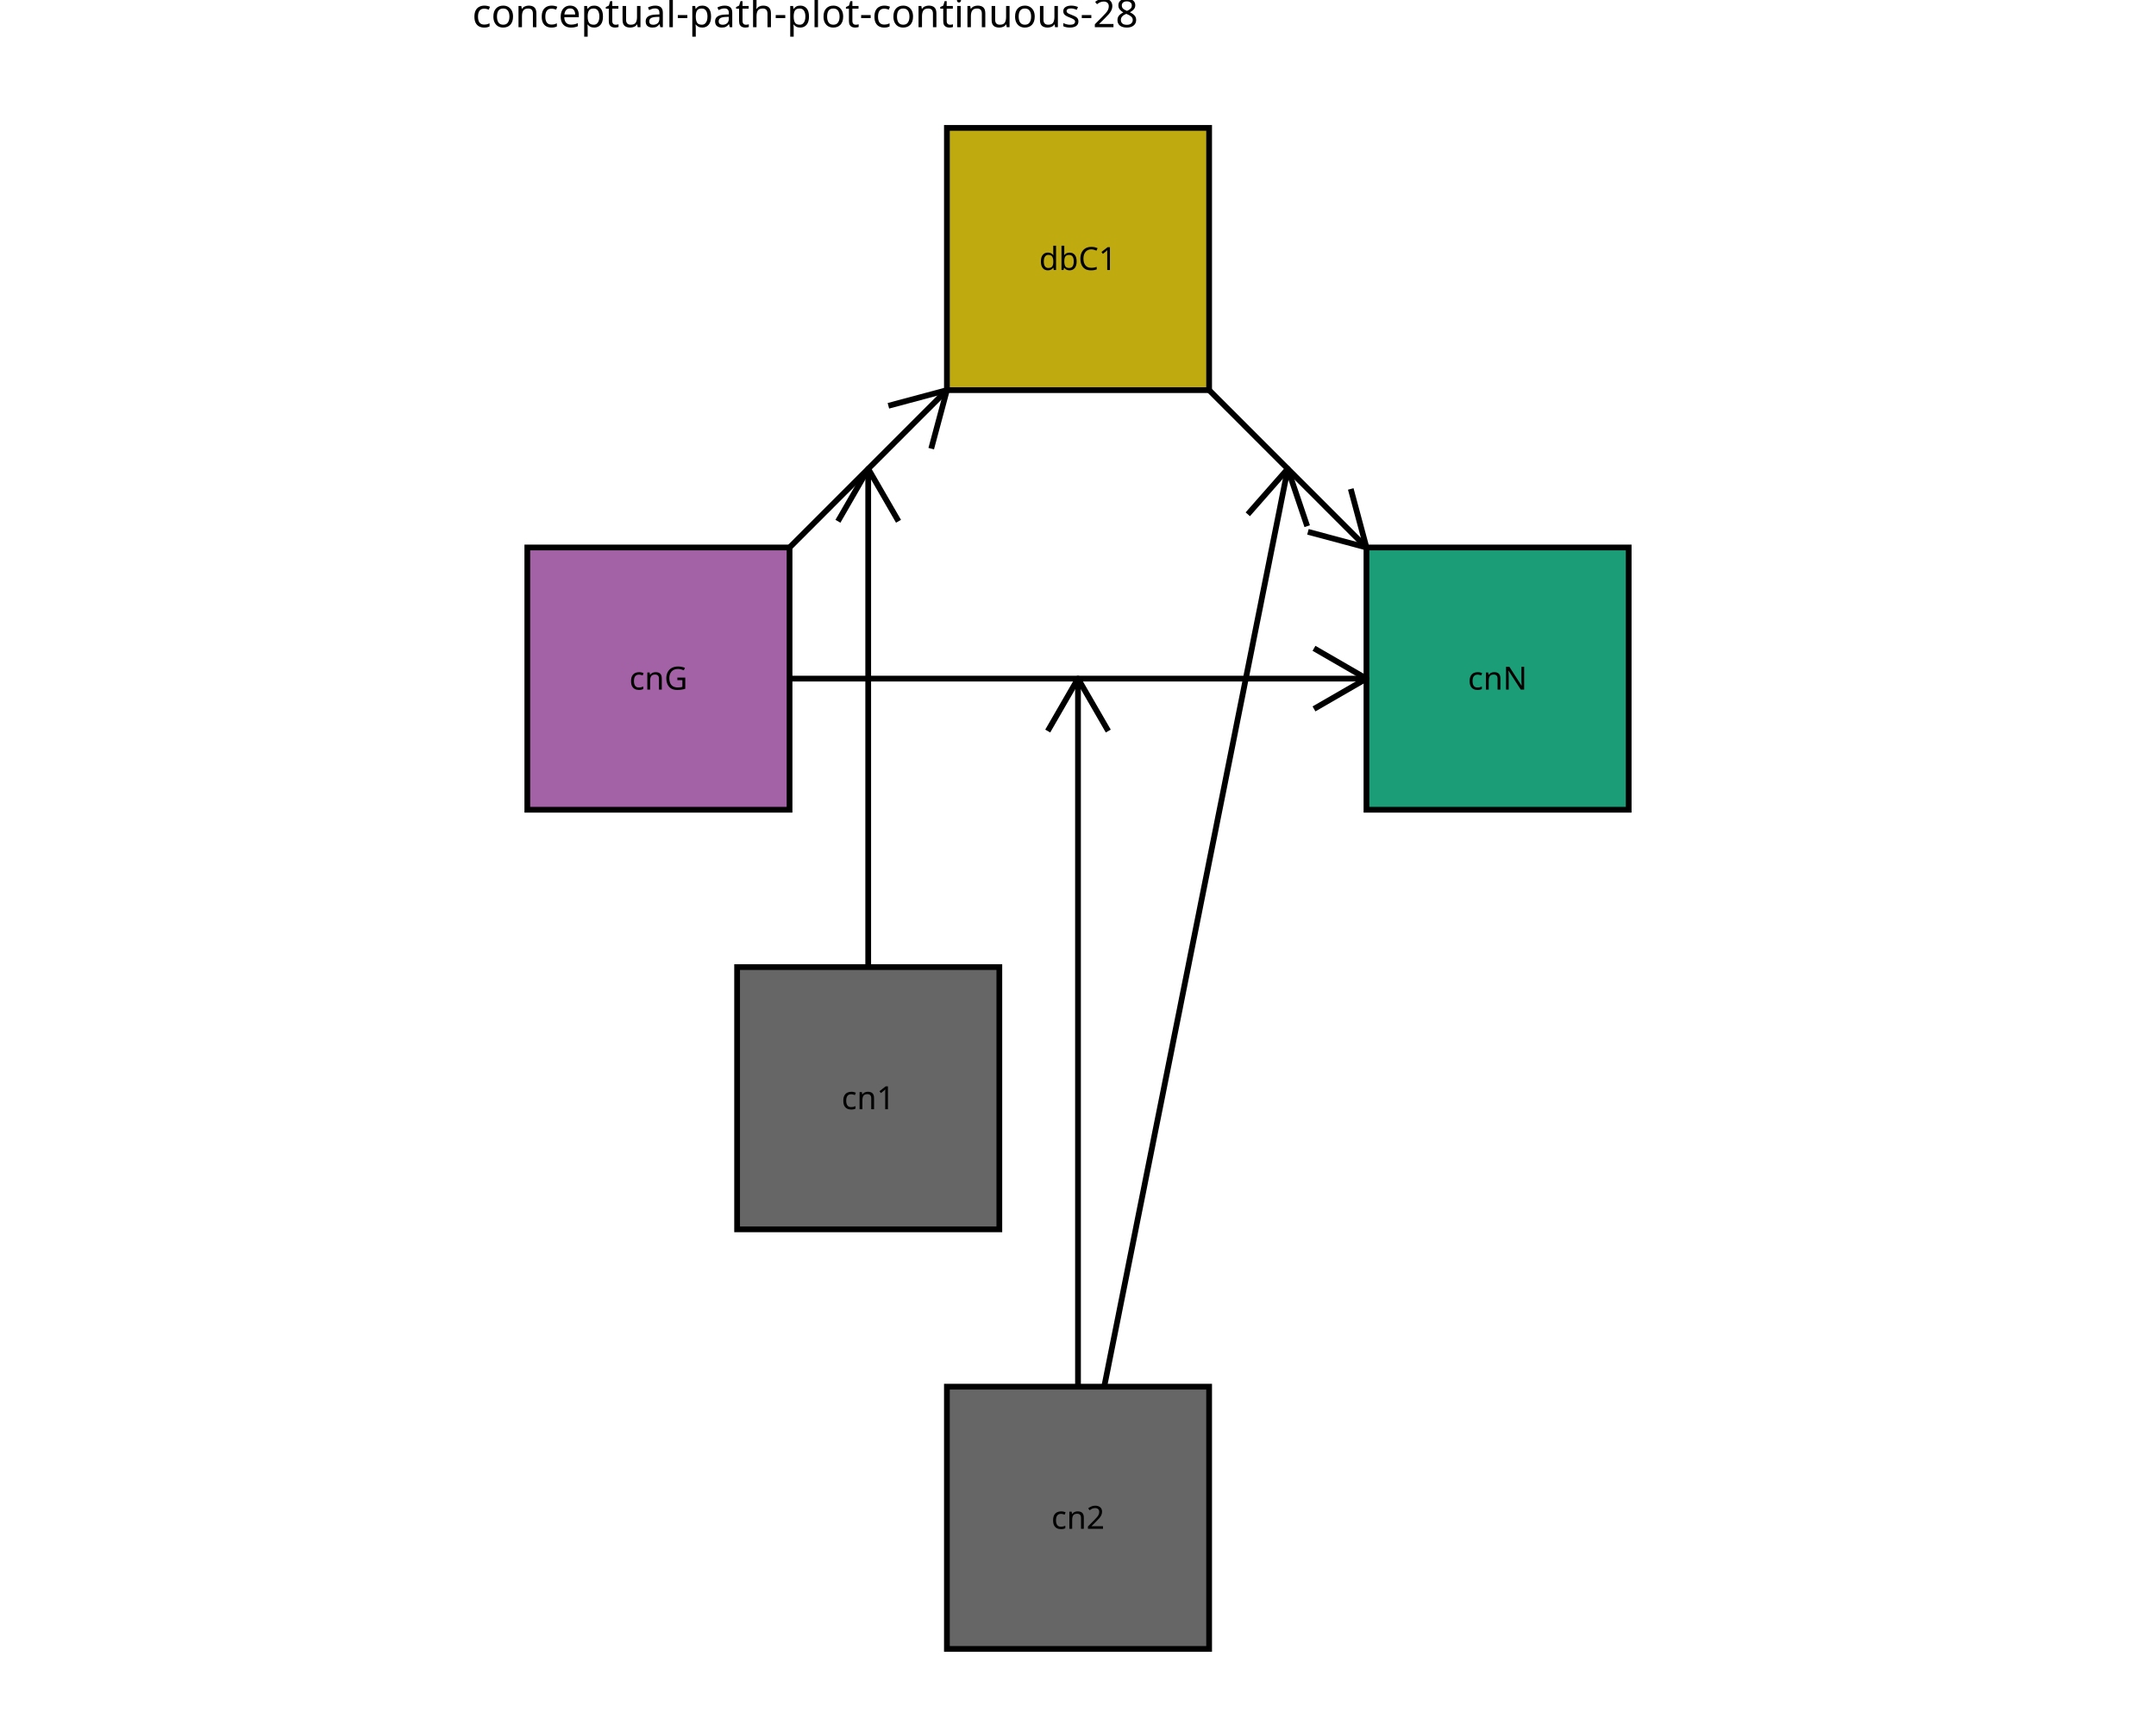
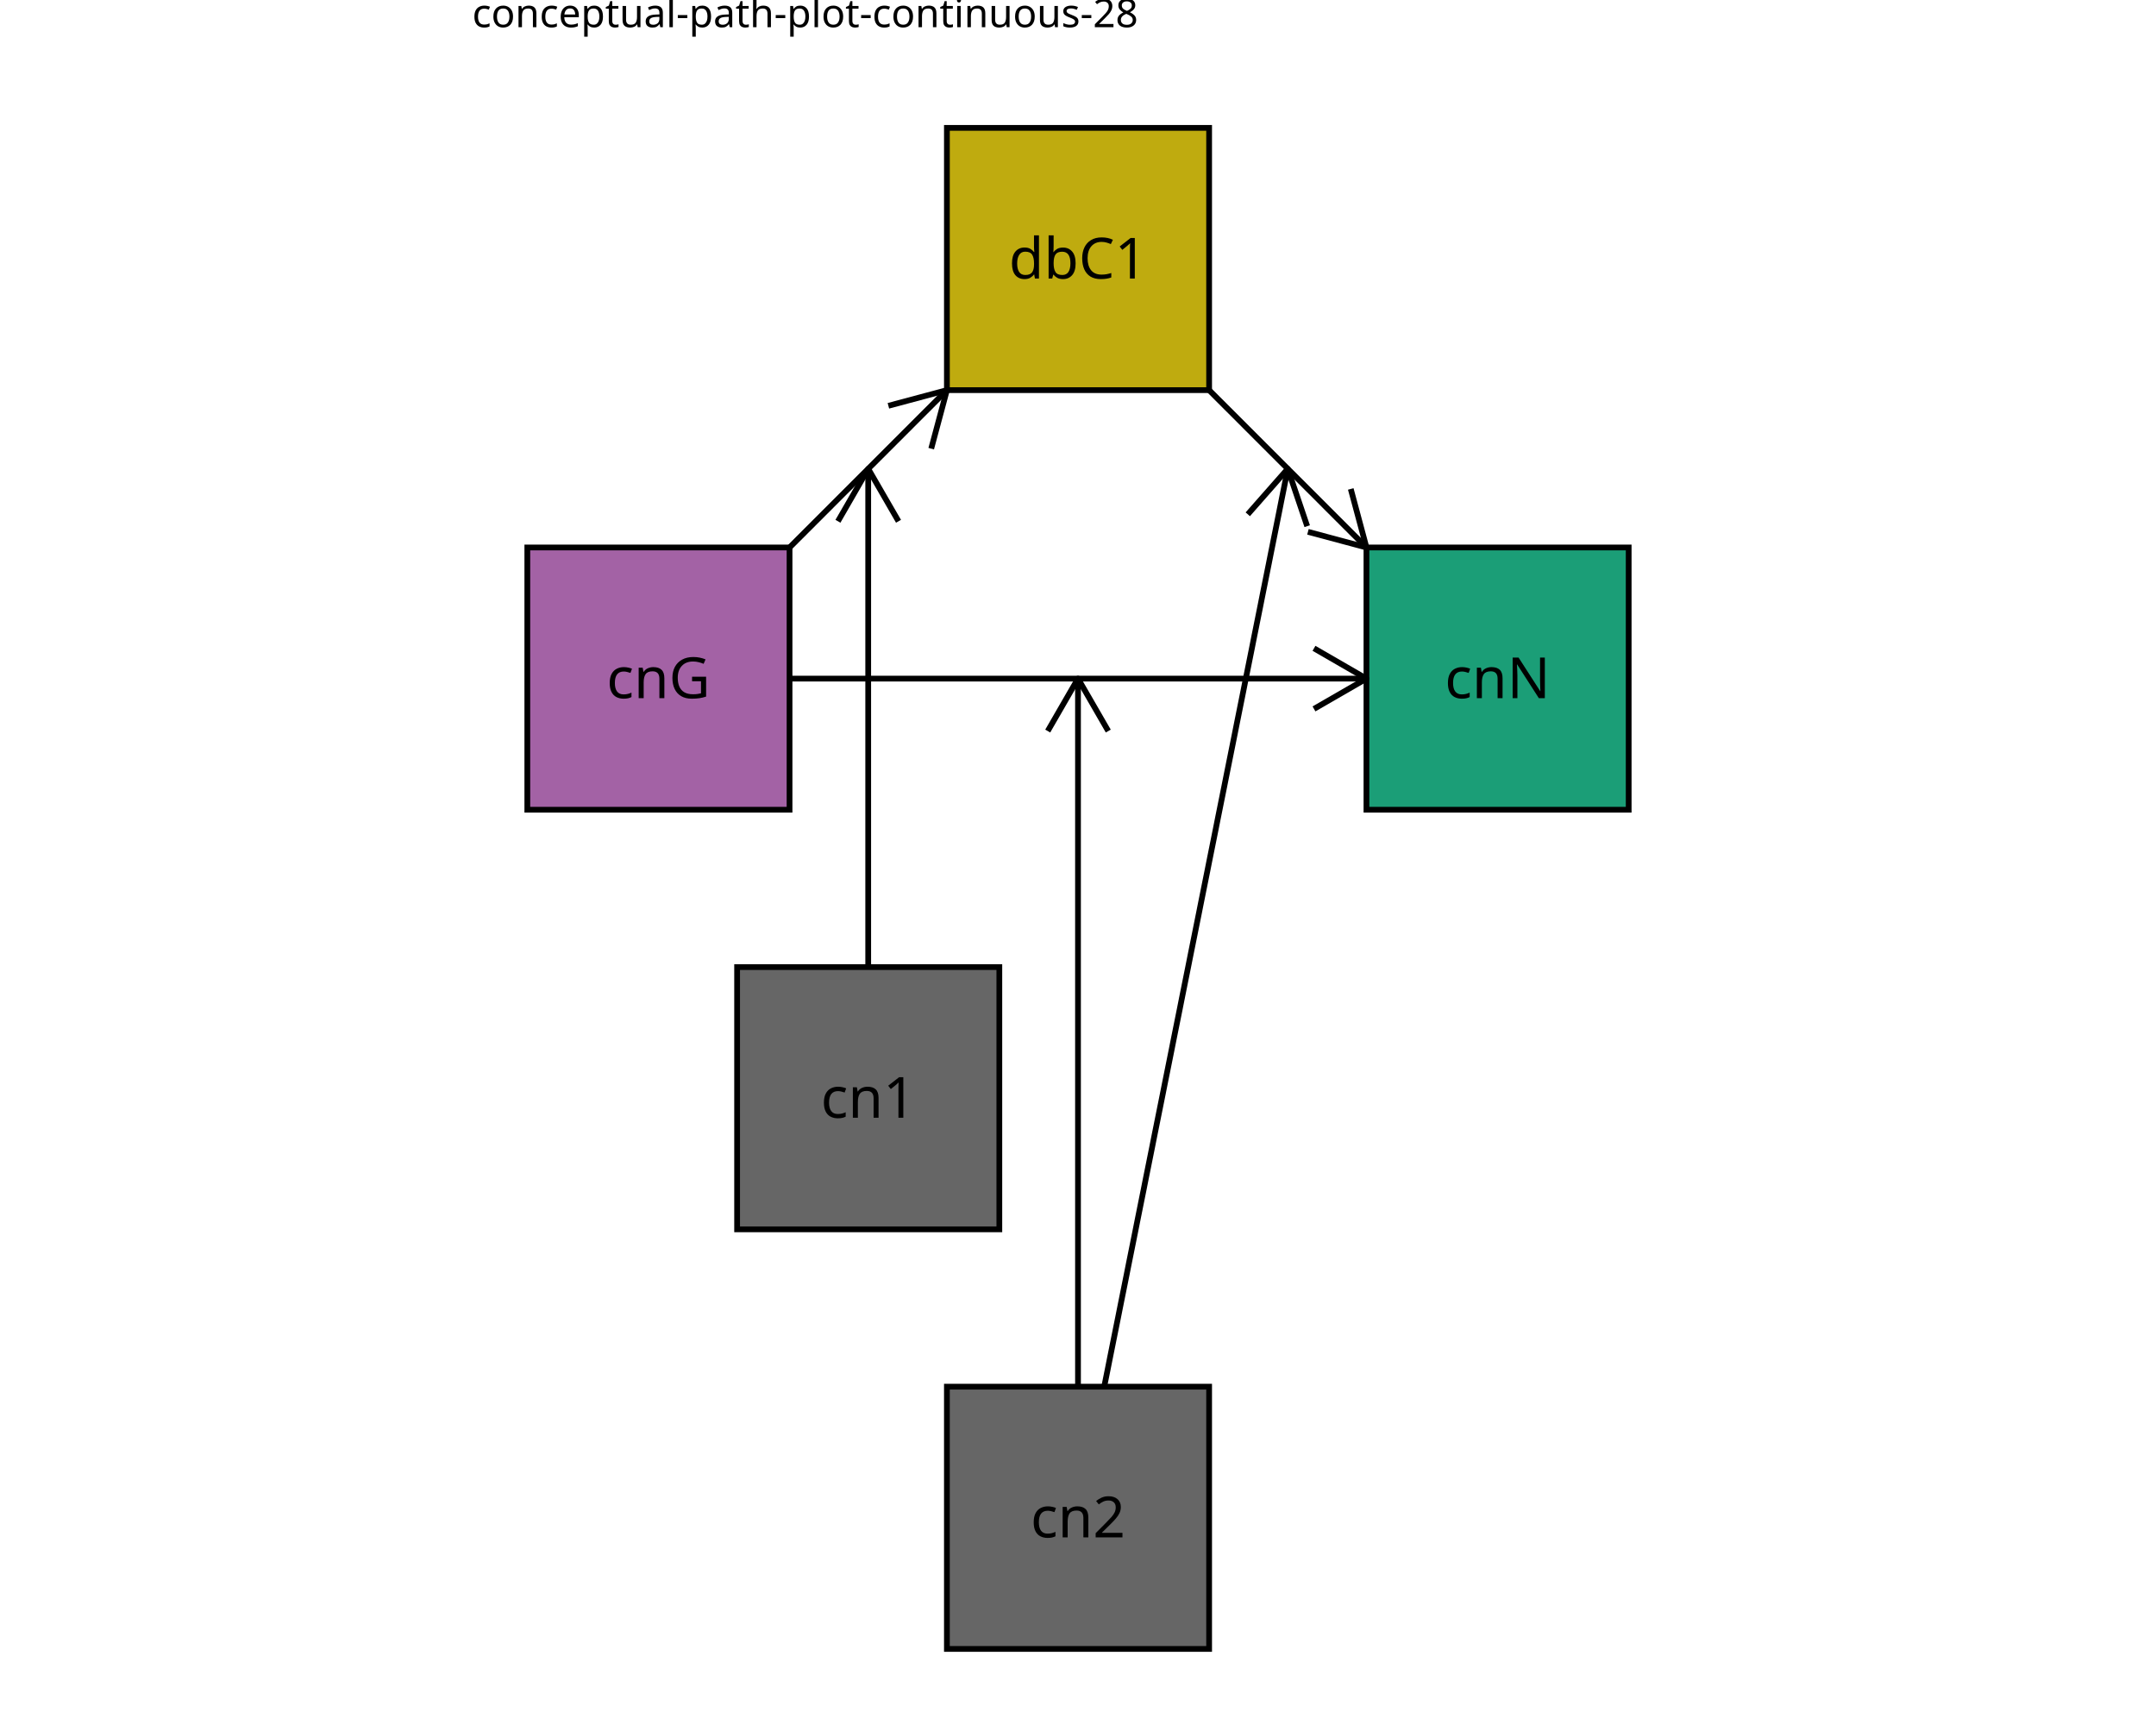
<svg xmlns="http://www.w3.org/2000/svg" class="svglite" data-engine-version="2.0" width="720.00pt" height="576.00pt" viewBox="0 0 720.00 576.00">
  <defs>
    <style type="text/css">
    .svglite line, .svglite polyline, .svglite polygon, .svglite path, .svglite rect, .svglite circle {
      fill: none;
      stroke: #000000;
      stroke-linecap: round;
      stroke-linejoin: round;
      stroke-miterlimit: 10.00;
    }
  </style>
  </defs>
  <rect width="100%" height="100%" style="stroke: none; fill: #FFFFFF;" />
  <defs>
    <clipPath id="cpMC4wMHw3MjAuMDB8MC4wMHw1NzYuMDA=">
      <rect x="0.00" y="0.00" width="720.00" height="576.00" />
    </clipPath>
  </defs>
  <g clip-path="url(#cpMC4wMHw3MjAuMDB8MC4wMHw1NzYuMDA=)">
</g>
  <defs>
    <clipPath id="cpMTU3LjcxfDU2Mi4yOXwwLjAwfDU3Ni4wMA==">
      <rect x="157.71" y="0.00" width="404.57" height="576.00" />
    </clipPath>
  </defs>
  <g clip-path="url(#cpMTU3LjcxfDU2Mi4yOXwwLjAwfDU3Ni4wMA==)">
    <rect x="157.71" y="0.00" width="404.57" height="576.00" style="stroke-width: 10.67; stroke: none;" />
  </g>
  <g clip-path="url(#cpMC4wMHw3MjAuMDB8MC4wMHw1NzYuMDA=)">
</g>
  <defs>
    <clipPath id="cpMTU3LjcxfDU2Mi4yOXwxNy4zMHw1NzYuMDA=">
      <rect x="157.71" y="17.30" width="404.57" height="558.70" />
    </clipPath>
  </defs>
  <g clip-path="url(#cpMTU3LjcxfDU2Mi4yOXwxNy4zMHw1NzYuMDA=)">
    <rect x="157.71" y="17.30" width="404.57" height="558.70" style="stroke-width: 10.67; stroke: none;" />
    <rect x="176.10" y="182.81" width="87.57" height="87.57" style="stroke-width: 1.92; stroke-linecap: butt; stroke-linejoin: miter; fill: #A362A5;" />
    <rect x="456.33" y="182.81" width="87.57" height="87.57" style="stroke-width: 1.92; stroke-linecap: butt; stroke-linejoin: miter; fill: #1B9E77;" />
    <rect x="316.22" y="42.70" width="87.57" height="87.57" style="stroke-width: 1.92; stroke-linecap: butt; stroke-linejoin: miter; fill: #BFAB0F;" />
    <rect x="246.16" y="322.92" width="87.57" height="87.57" style="stroke-width: 1.92; stroke-linecap: butt; stroke-linejoin: miter; fill: #666666;" />
    <rect x="316.22" y="463.03" width="87.57" height="87.57" style="stroke-width: 1.92; stroke-linecap: butt; stroke-linejoin: miter; fill: #666666;" />
    <rect x="246.16" y="112.76" width="87.57" height="87.57" style="stroke-width: 1.92; stroke: none; stroke-linecap: butt; stroke-linejoin: miter;" />
    <rect x="386.27" y="112.76" width="87.57" height="87.57" style="stroke-width: 1.92; stroke: none; stroke-linecap: butt; stroke-linejoin: miter;" />
    <rect x="316.22" y="182.81" width="87.57" height="87.57" style="stroke-width: 1.92; stroke: none; stroke-linecap: butt; stroke-linejoin: miter;" />
    <polyline points="263.67,226.60 265.18,226.60 268.01,226.60 270.84,226.60 273.67,226.60 276.50,226.60 279.33,226.60 282.16,226.60 284.99,226.60 287.82,226.60 290.65,226.60 293.48,226.60 296.31,226.60 299.14,226.60 301.97,226.60 304.80,226.60 307.63,226.60 310.47,226.60 313.30,226.60 316.13,226.60 318.96,226.60 321.79,226.60 324.62,226.60 327.45,226.60 330.28,226.60 333.11,226.60 335.94,226.60 338.77,226.60 341.60,226.60 344.43,226.60 347.26,226.60 350.09,226.60 352.92,226.60 355.75,226.60 358.58,226.60 361.42,226.60 364.25,226.60 367.08,226.60 369.91,226.60 372.74,226.60 375.57,226.60 378.40,226.60 381.23,226.60 384.06,226.60 386.89,226.60 389.72,226.60 392.55,226.60 395.38,226.60 398.21,226.60 401.04,226.60 403.87,226.60 406.70,226.60 409.53,226.60 412.37,226.60 415.20,226.60 418.03,226.60 420.86,226.60 423.69,226.60 426.52,226.60 429.35,226.60 432.18,226.60 435.01,226.60 437.84,226.60 440.67,226.60 443.50,226.60 446.33,226.60 449.16,226.60 451.99,226.60 454.82,226.60 456.33,226.60 " style="stroke-width: 1.92; stroke-linecap: butt;" />
    <polyline points="438.81,236.71 456.33,226.60 438.81,216.48 " style="stroke-width: 1.92; stroke-linecap: butt;" />
    <polyline points="263.67,182.81 263.76,182.72 265.18,181.31 266.59,179.89 268.01,178.48 269.42,177.06 270.84,175.65 272.25,174.23 273.67,172.82 275.08,171.40 276.50,169.99 277.91,168.57 279.33,167.15 280.74,165.74 282.16,164.32 283.58,162.91 284.99,161.49 286.41,160.08 287.82,158.66 289.24,157.25 290.65,155.83 292.07,154.42 293.48,153.00 294.90,151.59 296.31,150.17 297.73,148.76 299.14,147.34 300.56,145.93 301.97,144.51 303.39,143.10 304.80,141.68 306.22,140.26 307.63,138.85 309.05,137.43 310.47,136.02 311.88,134.60 313.30,133.19 314.71,131.77 316.13,130.36 316.22,130.27 " style="stroke-width: 1.92; stroke-linecap: butt;" />
    <polyline points="310.98,149.81 316.22,130.27 296.68,135.50 " style="stroke-width: 1.92; stroke-linecap: butt;" />
    <polyline points="403.78,130.27 403.87,130.36 405.29,131.77 406.70,133.19 408.12,134.60 409.53,136.02 410.95,137.43 412.37,138.85 413.78,140.26 415.20,141.68 416.61,143.10 418.03,144.51 419.44,145.93 420.86,147.34 422.27,148.76 423.69,150.17 425.10,151.59 426.52,153.00 427.93,154.42 429.35,155.83 430.76,157.25 432.18,158.66 433.59,160.08 435.01,161.49 436.42,162.91 437.84,164.32 439.26,165.74 440.67,167.15 442.09,168.57 443.50,169.99 444.92,171.40 446.33,172.82 447.75,174.23 449.16,175.65 450.58,177.06 451.99,178.48 453.41,179.89 454.82,181.31 456.24,182.72 456.33,182.81 " style="stroke-width: 1.92; stroke-linecap: butt;" />
    <polyline points="436.79,177.58 456.33,182.81 451.09,163.27 " style="stroke-width: 1.92; stroke-linecap: butt;" />
    <polyline points="289.94,322.92 289.94,322.13 289.94,320.00 289.94,317.88 289.94,315.76 289.94,313.64 289.94,311.51 289.94,309.39 289.94,307.27 289.94,305.14 289.94,303.02 289.94,300.90 289.94,298.77 289.94,296.65 289.94,294.53 289.94,292.41 289.94,290.28 289.94,288.16 289.94,286.04 289.94,283.91 289.94,281.79 289.94,279.67 289.94,277.55 289.94,275.42 289.94,273.30 289.94,271.18 289.94,269.05 289.94,266.93 289.94,264.81 289.94,262.69 289.94,260.56 289.94,258.44 289.94,256.32 289.94,254.19 289.94,252.07 289.94,249.95 289.94,247.83 289.94,245.70 289.94,243.58 289.94,241.46 289.94,239.33 289.94,237.21 289.94,235.09 289.94,232.96 289.94,230.84 289.94,228.72 289.94,226.60 289.94,224.47 289.94,222.35 289.94,220.23 289.94,218.10 289.94,215.98 289.94,213.86 289.94,211.74 289.94,209.61 289.94,207.49 289.94,205.37 289.94,203.24 289.94,201.12 289.94,199.00 289.94,196.88 289.94,194.75 289.94,192.63 289.94,190.51 289.94,188.38 289.94,186.26 289.94,184.14 289.94,182.02 289.94,179.89 289.94,177.77 289.94,175.65 289.94,173.52 289.94,171.40 289.94,169.28 289.94,167.15 289.94,165.03 289.94,162.91 289.94,160.79 289.94,158.66 289.94,156.54 " style="stroke-width: 1.92; stroke-linecap: butt;" />
    <polyline points="300.06,174.06 289.94,156.54 279.83,174.06 " style="stroke-width: 1.92; stroke-linecap: butt;" />
    <polyline points="368.76,463.03 369.20,460.82 369.91,457.29 370.61,453.75 371.32,450.21 372.03,446.67 372.74,443.13 373.45,439.59 374.15,436.06 374.86,432.52 375.57,428.98 376.28,425.44 376.98,421.90 377.69,418.37 378.40,414.83 379.11,411.29 379.81,407.75 380.52,404.21 381.23,400.67 381.94,397.14 382.64,393.60 383.35,390.06 384.06,386.52 384.77,382.98 385.47,379.45 386.18,375.91 386.89,372.37 387.60,368.83 388.31,365.29 389.01,361.75 389.72,358.22 390.43,354.68 391.14,351.14 391.84,347.60 392.55,344.06 393.26,340.53 393.97,336.99 394.67,333.45 395.38,329.91 396.09,326.37 396.80,322.83 397.50,319.30 398.21,315.76 398.92,312.22 399.63,308.68 400.34,305.14 401.04,301.61 401.75,298.07 402.46,294.53 403.17,290.99 403.87,287.45 404.58,283.91 405.29,280.38 406.00,276.84 406.70,273.30 407.41,269.76 408.12,266.22 408.83,262.69 409.53,259.15 410.24,255.61 410.95,252.07 411.66,248.53 412.37,244.99 413.07,241.46 413.78,237.92 414.49,234.38 415.20,230.84 415.90,227.30 416.61,223.77 417.32,220.23 418.03,216.69 418.73,213.15 419.44,209.61 420.15,206.07 420.86,202.54 421.56,199.00 422.27,195.46 422.98,191.92 423.69,188.38 424.39,184.85 425.10,181.31 425.81,177.77 426.52,174.23 427.23,170.69 427.93,167.15 428.64,163.62 429.35,160.08 430.06,156.54 " style="stroke-width: 1.92; stroke-linecap: butt;" />
    <polyline points="436.54,175.70 430.06,156.54 416.70,171.73 " style="stroke-width: 1.92; stroke-linecap: butt;" />
    <polyline points="360.00,463.03 360.00,461.53 360.00,458.70 360.00,455.87 360.00,453.04 360.00,450.21 360.00,447.38 360.00,444.55 360.00,441.72 360.00,438.89 360.00,436.06 360.00,433.23 360.00,430.40 360.00,427.56 360.00,424.73 360.00,421.90 360.00,419.07 360.00,416.24 360.00,413.41 360.00,410.58 360.00,407.75 360.00,404.92 360.00,402.09 360.00,399.26 360.00,396.43 360.00,393.60 360.00,390.77 360.00,387.94 360.00,385.11 360.00,382.28 360.00,379.45 360.00,376.61 360.00,373.78 360.00,370.95 360.00,368.12 360.00,365.29 360.00,362.46 360.00,359.63 360.00,356.80 360.00,353.97 360.00,351.14 360.00,348.31 360.00,345.48 360.00,342.65 360.00,339.82 360.00,336.99 360.00,334.16 360.00,331.33 360.00,328.50 360.00,325.67 360.00,322.83 360.00,320.00 360.00,317.17 360.00,314.34 360.00,311.51 360.00,308.68 360.00,305.85 360.00,303.02 360.00,300.19 360.00,297.36 360.00,294.53 360.00,291.70 360.00,288.87 360.00,286.04 360.00,283.21 360.00,280.38 360.00,277.55 360.00,274.72 360.00,271.88 360.00,269.05 360.00,266.22 360.00,263.39 360.00,260.56 360.00,257.73 360.00,254.90 360.00,252.07 360.00,249.24 360.00,246.41 360.00,243.58 360.00,240.75 360.00,237.92 360.00,235.09 360.00,232.26 360.00,229.43 360.00,226.60 " style="stroke-width: 1.92; stroke-linecap: butt;" />
    <polyline points="370.11,244.11 360.00,226.60 349.89,244.11 " style="stroke-width: 1.92; stroke-linecap: butt;" />
-     <text x="219.89" y="230.27" text-anchor="middle" style="font-size: 10.67px; font-family: sans;" textLength="19.58px" lengthAdjust="spacingAndGlyphs">cnG</text>
-     <text x="500.11" y="230.27" text-anchor="middle" style="font-size: 10.67px; font-family: sans;" textLength="18.98px" lengthAdjust="spacingAndGlyphs">cnN</text>
-     <text x="360.00" y="90.16" text-anchor="middle" style="font-size: 10.67px; font-family: sans;" textLength="25.51px" lengthAdjust="spacingAndGlyphs">dbC1</text>
-     <text x="289.94" y="370.38" text-anchor="middle" style="font-size: 10.67px; font-family: sans;" textLength="17.21px" lengthAdjust="spacingAndGlyphs">cn1</text>
-     <text x="360.00" y="510.49" text-anchor="middle" style="font-size: 10.67px; font-family: sans;" textLength="17.21px" lengthAdjust="spacingAndGlyphs">cn2</text>
+     <text x="219.89" y="233.12" text-anchor="middle" style="font-size: 18.97px; font-family: sans;" textLength="34.80px" lengthAdjust="spacingAndGlyphs">cnG</text>
+     <text x="500.11" y="233.12" text-anchor="middle" style="font-size: 18.97px; font-family: sans;" textLength="33.74px" lengthAdjust="spacingAndGlyphs">cnN</text>
+     <text x="360.00" y="93.01" text-anchor="middle" style="font-size: 18.97px; font-family: sans;" textLength="45.35px" lengthAdjust="spacingAndGlyphs">dbC1</text>
+     <text x="289.94" y="373.23" text-anchor="middle" style="font-size: 18.97px; font-family: sans;" textLength="30.59px" lengthAdjust="spacingAndGlyphs">cn1</text>
+     <text x="360.00" y="513.35" text-anchor="middle" style="font-size: 18.97px; font-family: sans;" textLength="30.59px" lengthAdjust="spacingAndGlyphs">cn2</text>
  </g>
  <g clip-path="url(#cpMC4wMHw3MjAuMDB8MC4wMHw1NzYuMDA=)">
    <text x="157.71" y="9.08" style="font-size: 13.20px; font-family: sans;" textLength="206.96px" lengthAdjust="spacingAndGlyphs">conceptual-path-plot-continuous-28</text>
  </g>
</svg>
